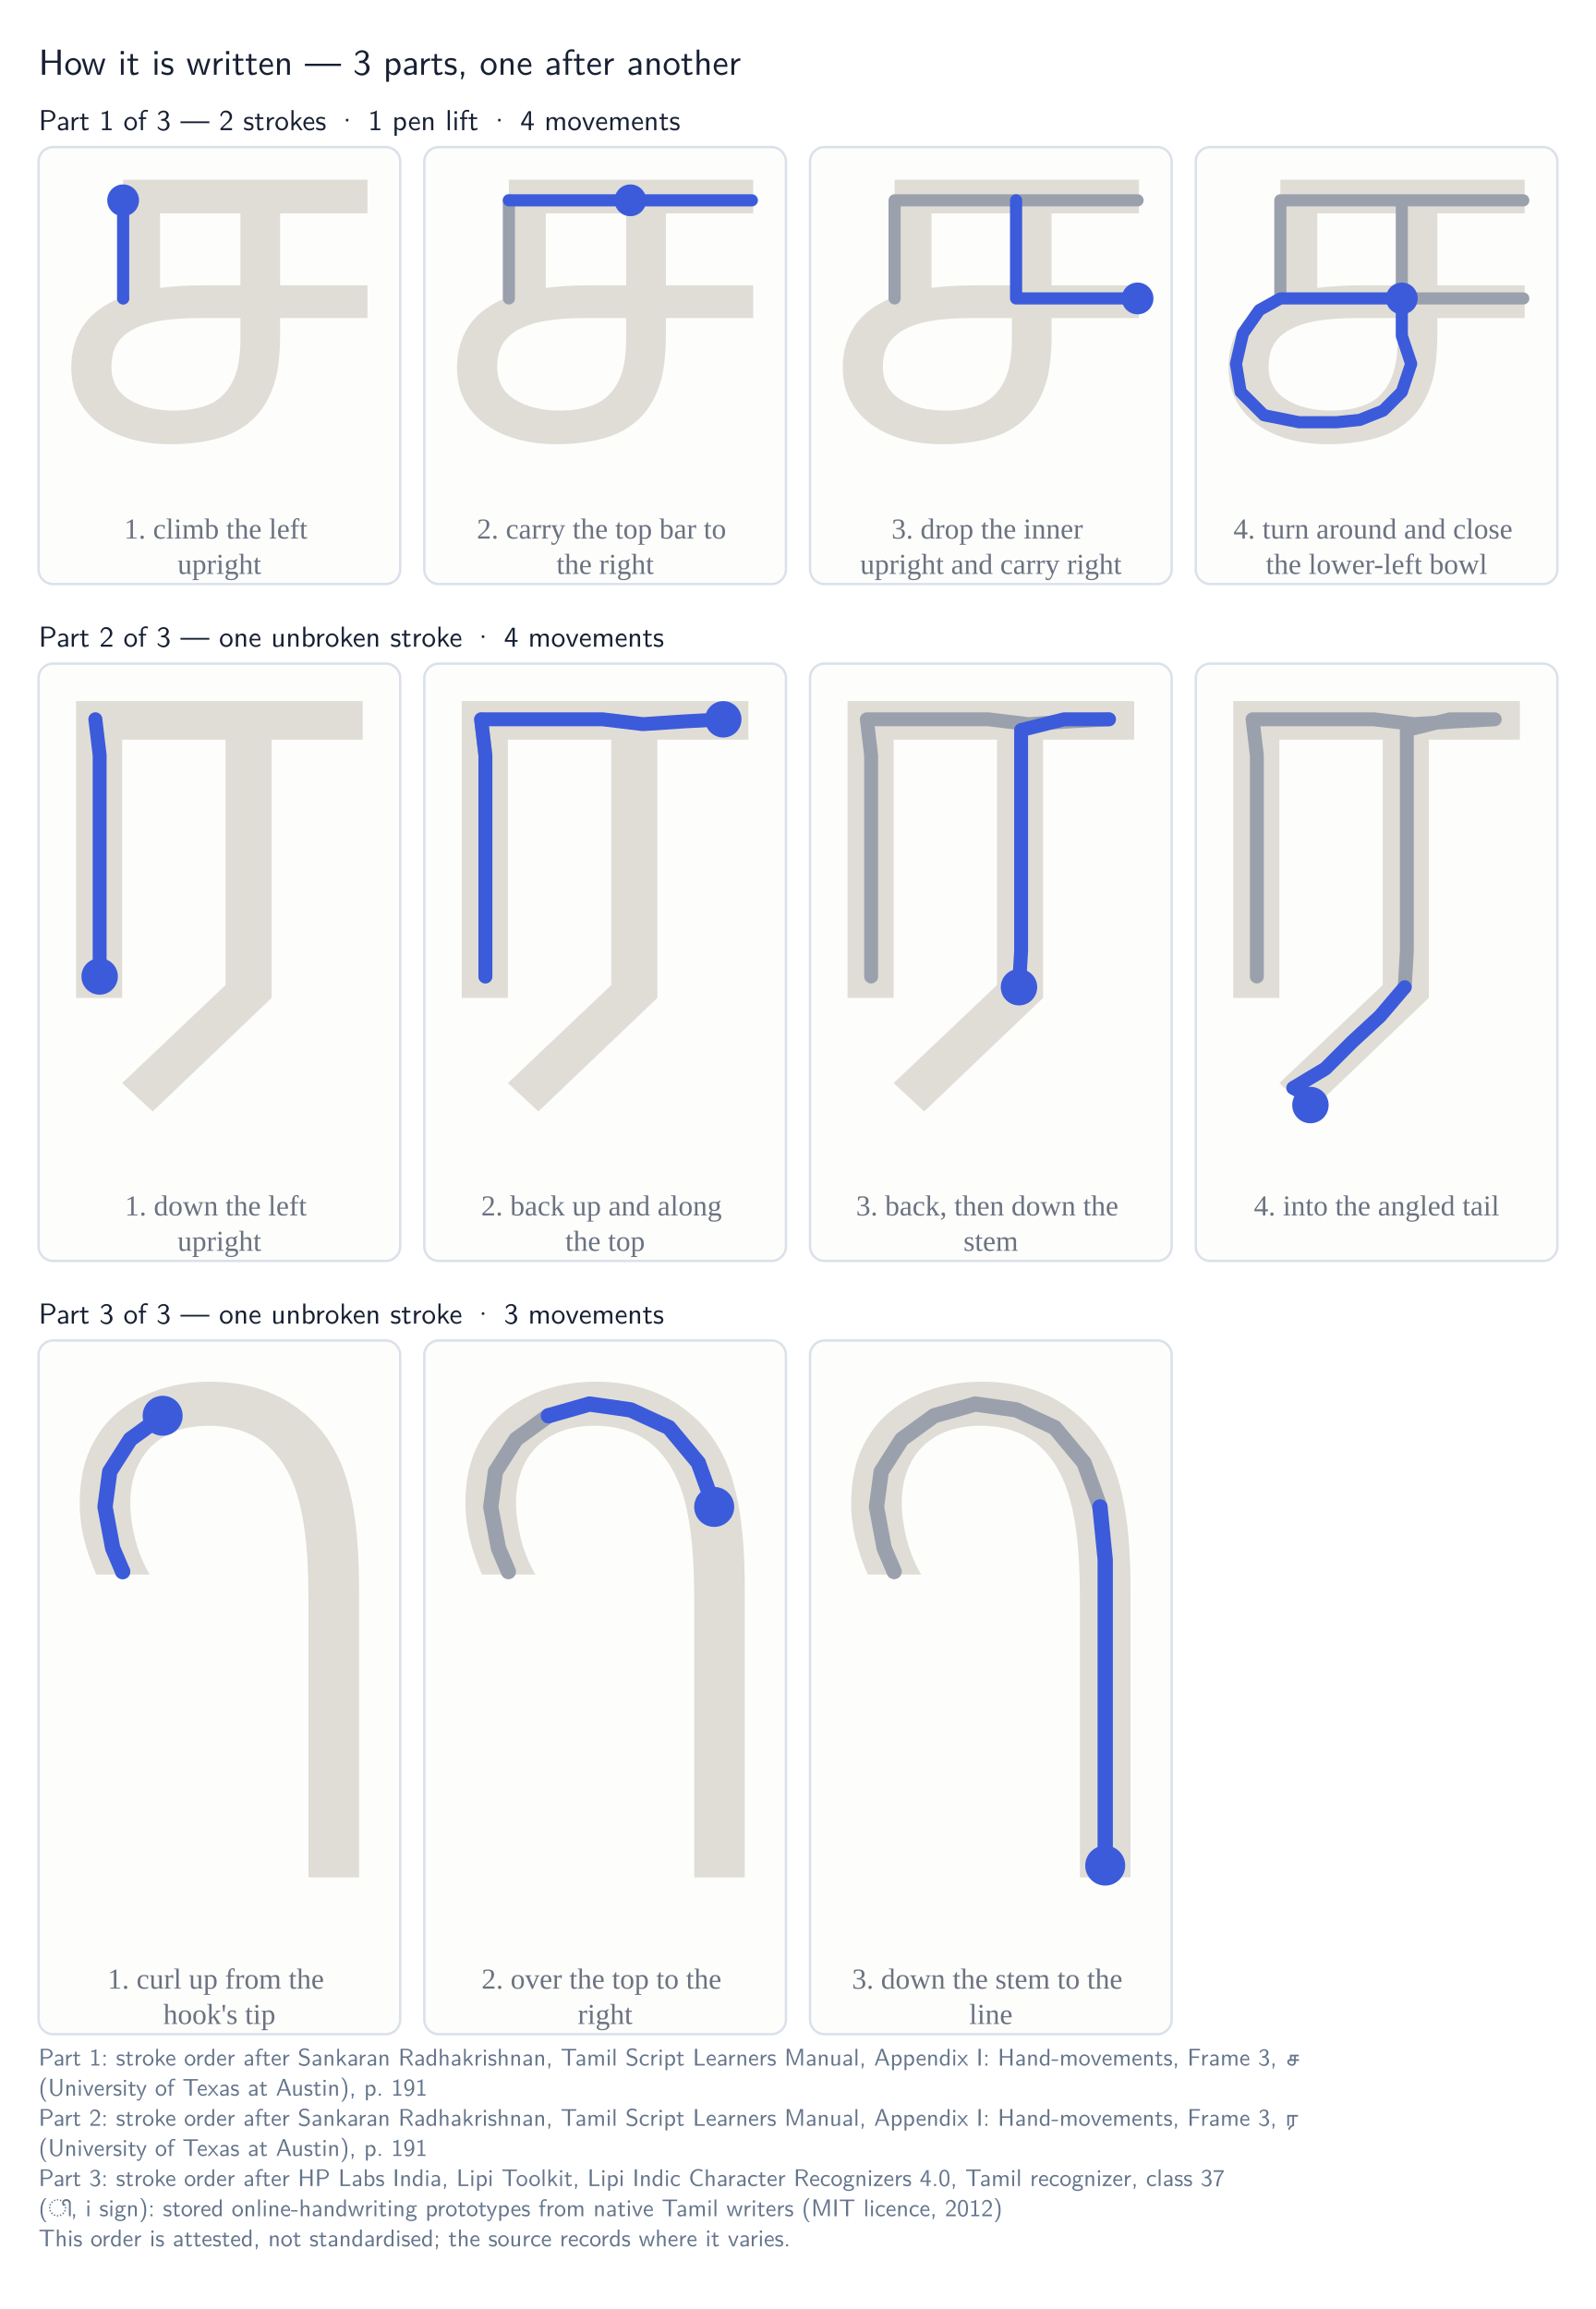
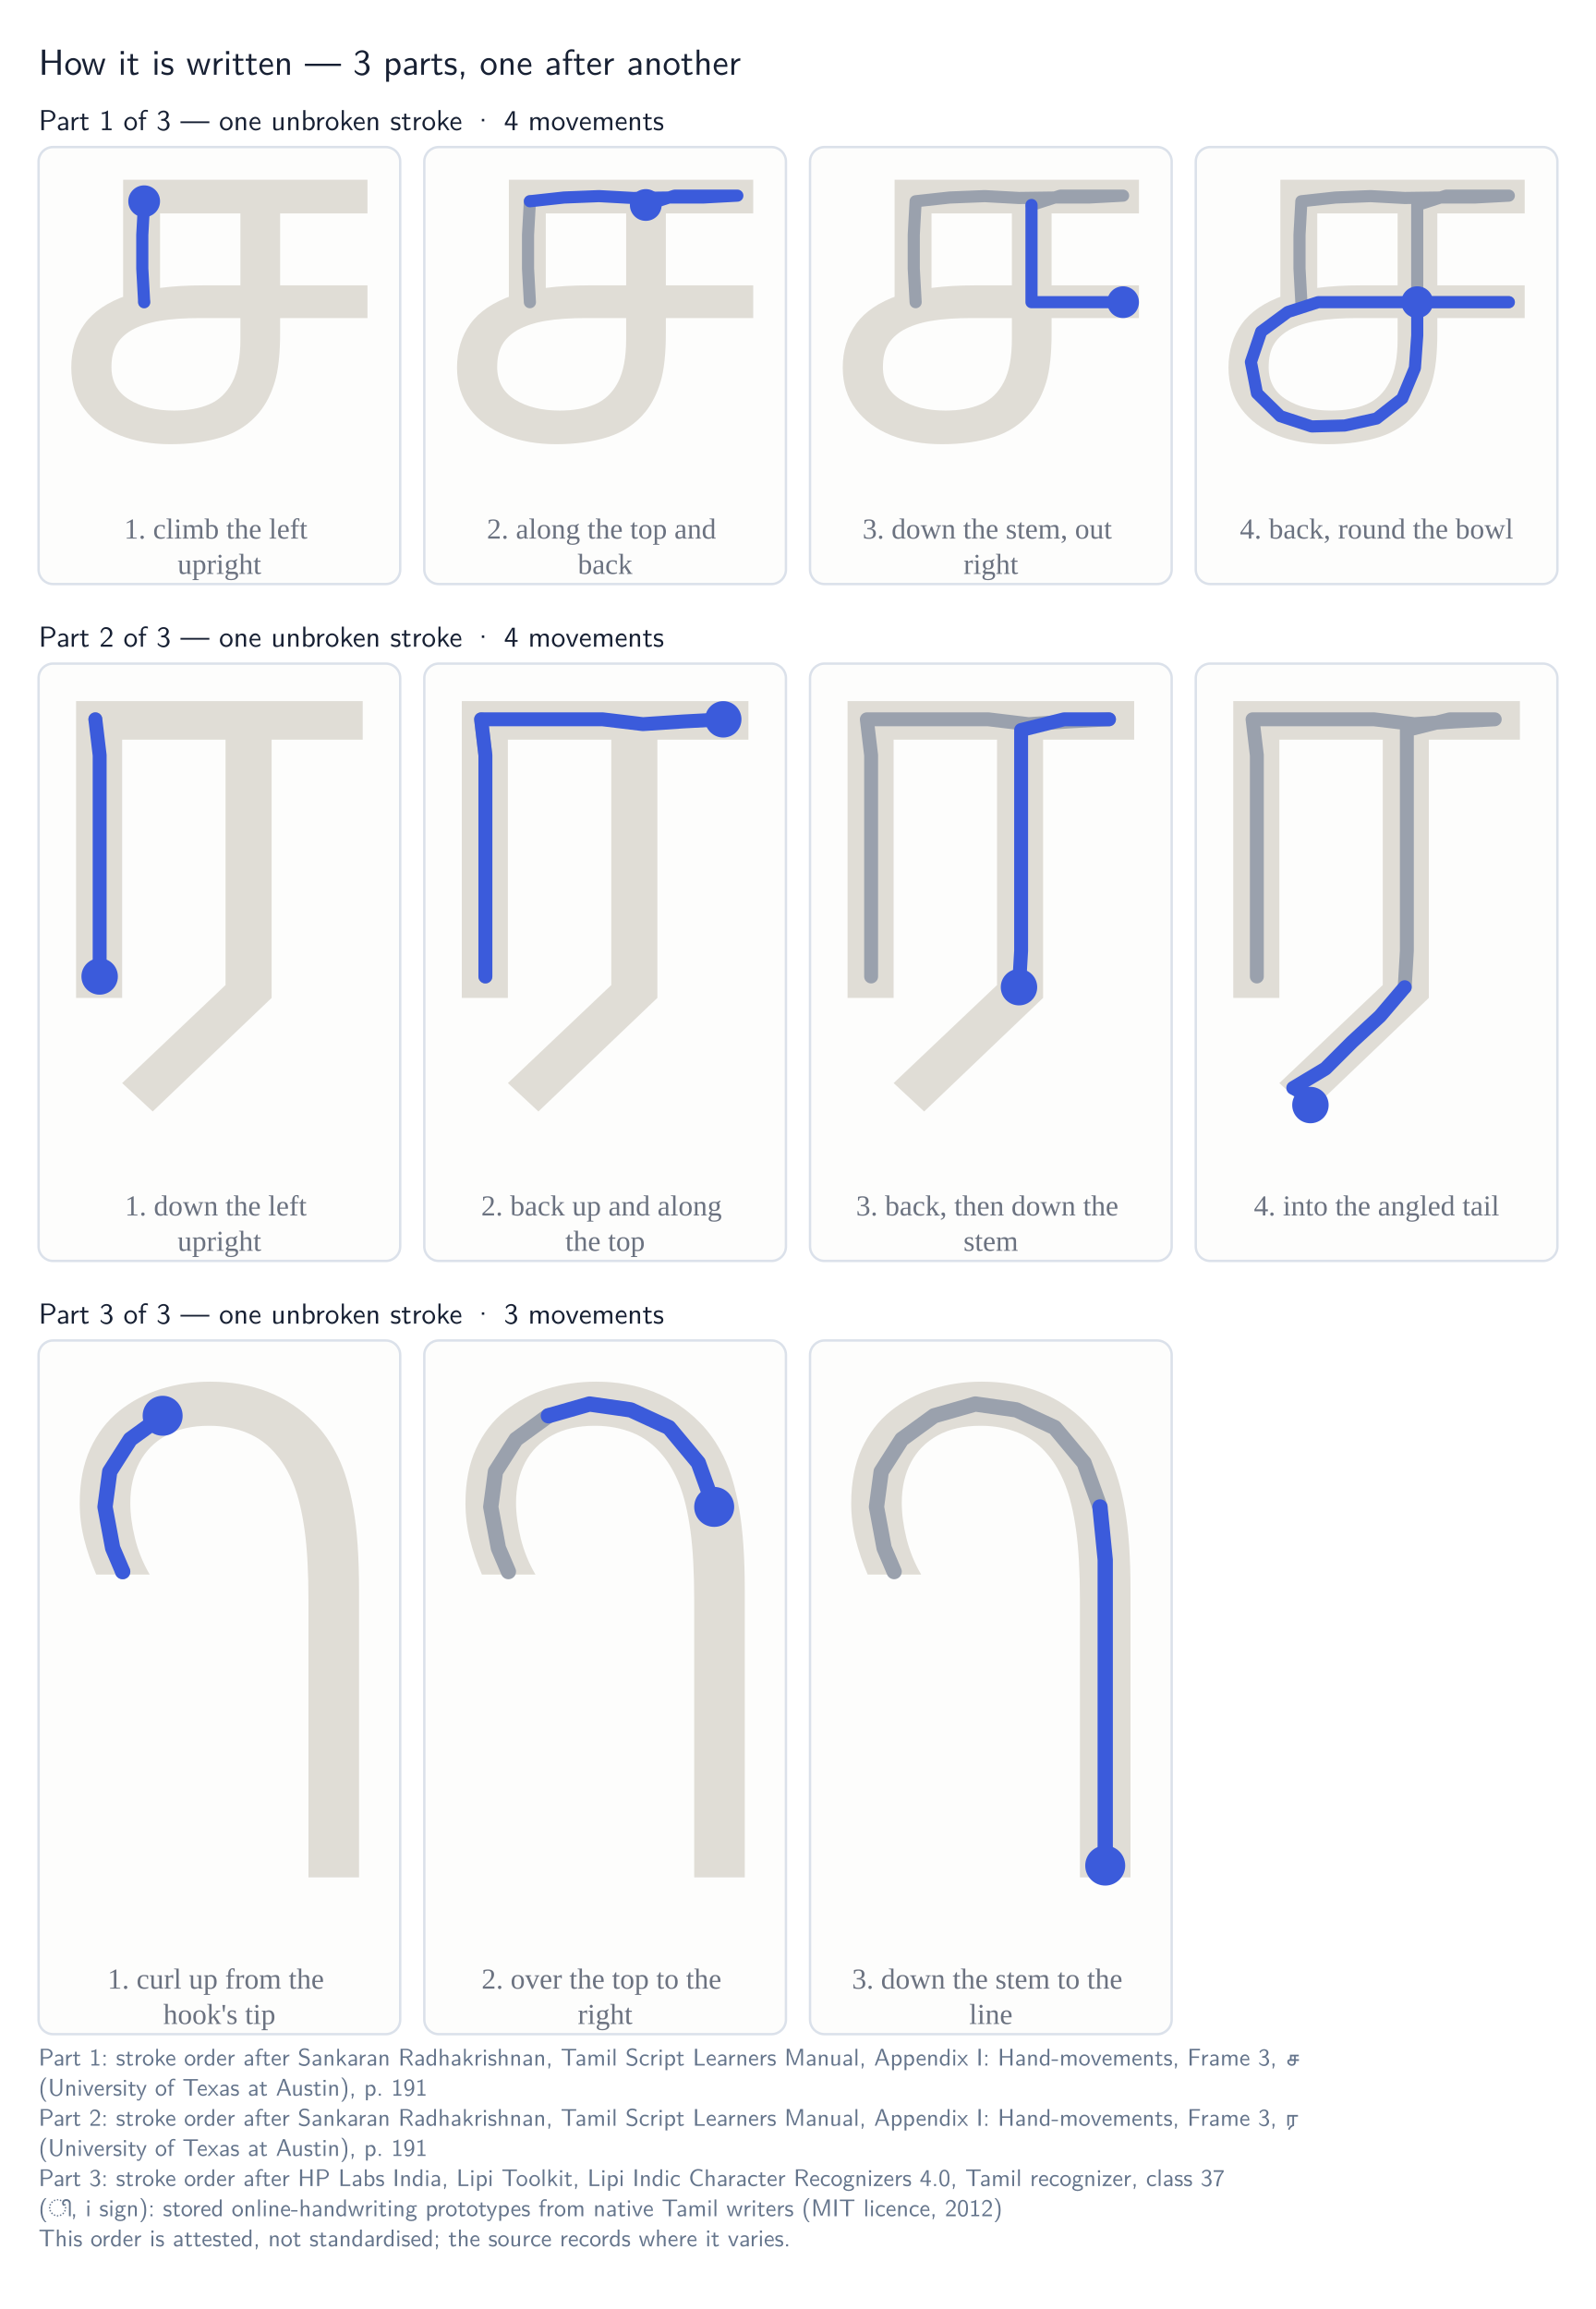
<svg xmlns="http://www.w3.org/2000/svg" width="662" height="957.77" viewBox="0 0 662 957.77" role="img" aria-label="How to write சரி: 3 parts, ச, ர, ி, one after another">
  <rect x="0" y="0" width="662" height="957.77" fill="#ffffff" />
  <text x="16" y="31" font-family="Latin Modern Sans, sans-serif" font-size="15" fill="#172033">How it is written — 3 parts, one after another</text>
-   <text x="16" y="54" font-family="Latin Modern Sans, sans-serif" font-size="12" fill="#172033">Part 1 of 3 — 2 strokes · 1 pen lift · 4 movements</text>
+   <text x="16" y="54" font-family="Latin Modern Sans, sans-serif" font-size="12" fill="#172033">Part 1 of 3 — one unbroken stroke · 4 movements</text>
  <rect x="16" y="61" width="150" height="181.26" rx="6" fill="#fdfdfc" stroke="#dbe1ea" stroke-width="1" />
  <svg x="16" y="61" width="150" height="181.26" viewBox="-21 -624 774 935.3" preserveAspectRatio="xMidYMid meet" overflow="hidden">
    <g transform="scale(1,-1)">
      <path class="ductus__glyph" d="M261 -12Q201 -12 153 7Q105 26 77 63Q49 100 49 152Q49 206 77.5 245.5Q106 285 168 306.5Q230 328 332 328L683 328L683 258L325 258Q274 258 238.5 252Q203 246 178 232Q156 219 145.5 200.5Q135 182 135 153Q135 107 173 83.5Q211 60 269 60Q313 60 344.5 73.5Q376 87 393.5 120.5Q411 154 411 213L411 482L239 482L239 302L160 286L160 554L683 554L683 482L496 482L496 226Q496 159 484.5 121Q473 83 452 57Q421 19 372.5 3.5Q324 -12 261 -12Z" fill="#e0ddd6" fill-rule="nonzero" />
-       <path class="ductus__done" d="M160 300 L160 300" fill="none" stroke="#9aa1ad" stroke-width="26" stroke-linecap="round" stroke-linejoin="round" />
-       <path class="ductus__pen" d="M160 300 L160 400 L160 510" fill="none" stroke="#3b5bdb" stroke-width="26" stroke-linecap="round" stroke-linejoin="round" />
-       <circle class="ductus__tip" cx="160" cy="510" r="34" fill="#3b5bdb" />
+       <path class="ductus__done" d="M205 292 L205 292" fill="none" stroke="#9aa1ad" stroke-width="26" stroke-linecap="round" stroke-linejoin="round" />
+       <path class="ductus__pen" d="M205 292 L201 364 L201 436 L205 508" fill="none" stroke="#3b5bdb" stroke-width="26" stroke-linecap="round" stroke-linejoin="round" />
+       <circle class="ductus__tip" cx="205" cy="508" r="34" fill="#3b5bdb" />
    </g>
    <text class="ductus__caption" x="366" y="214" text-anchor="middle" font-size="62" fill="#6b7280">
      <tspan x="366" y="214">1. climb the left</tspan>
      <tspan x="366" y="289.6">upright</tspan>
    </text>
  </svg>
  <rect x="176" y="61" width="150" height="181.26" rx="6" fill="#fdfdfc" stroke="#dbe1ea" stroke-width="1" />
  <svg x="176" y="61" width="150" height="181.26" viewBox="-21 -624 774 935.3" preserveAspectRatio="xMidYMid meet" overflow="hidden">
    <g transform="scale(1,-1)">
      <path class="ductus__glyph" d="M261 -12Q201 -12 153 7Q105 26 77 63Q49 100 49 152Q49 206 77.5 245.5Q106 285 168 306.5Q230 328 332 328L683 328L683 258L325 258Q274 258 238.5 252Q203 246 178 232Q156 219 145.5 200.5Q135 182 135 153Q135 107 173 83.5Q211 60 269 60Q313 60 344.5 73.5Q376 87 393.5 120.5Q411 154 411 213L411 482L239 482L239 302L160 286L160 554L683 554L683 482L496 482L496 226Q496 159 484.5 121Q473 83 452 57Q421 19 372.5 3.5Q324 -12 261 -12Z" fill="#e0ddd6" fill-rule="nonzero" />
-       <path class="ductus__done" d="M160 300 L160 400 L160 510 L160 510" fill="none" stroke="#9aa1ad" stroke-width="26" stroke-linecap="round" stroke-linejoin="round" />
-       <path class="ductus__pen" d="M160 510 L300 510 L450 510 L680 510 L500 510 L420 510 L420 510" fill="none" stroke="#3b5bdb" stroke-width="26" stroke-linecap="round" stroke-linejoin="round" />
-       <circle class="ductus__tip" cx="420" cy="510" r="34" fill="#3b5bdb" />
+       <path class="ductus__done" d="M205 292 L201 364 L201 436 L205 508 L205 508" fill="none" stroke="#9aa1ad" stroke-width="26" stroke-linecap="round" stroke-linejoin="round" />
+       <path class="ductus__pen" d="M205 508 L278 516 L353 519 L426 515 L500 516 L575 516 L649 520 L582 520 L515 520 L453 500" fill="none" stroke="#3b5bdb" stroke-width="26" stroke-linecap="round" stroke-linejoin="round" />
+       <circle class="ductus__tip" cx="453" cy="500" r="34" fill="#3b5bdb" />
    </g>
    <text class="ductus__caption" x="366" y="214" text-anchor="middle" font-size="62" fill="#6b7280">
-       <tspan x="366" y="214">2. carry the top bar to</tspan>
-       <tspan x="366" y="289.6">the right</tspan>
+       <tspan x="366" y="214">2. along the top and</tspan>
+       <tspan x="366" y="289.6">back</tspan>
    </text>
  </svg>
  <rect x="336" y="61" width="150" height="181.26" rx="6" fill="#fdfdfc" stroke="#dbe1ea" stroke-width="1" />
  <svg x="336" y="61" width="150" height="181.26" viewBox="-21 -624 774 935.3" preserveAspectRatio="xMidYMid meet" overflow="hidden">
    <g transform="scale(1,-1)">
      <path class="ductus__glyph" d="M261 -12Q201 -12 153 7Q105 26 77 63Q49 100 49 152Q49 206 77.5 245.5Q106 285 168 306.5Q230 328 332 328L683 328L683 258L325 258Q274 258 238.5 252Q203 246 178 232Q156 219 145.5 200.5Q135 182 135 153Q135 107 173 83.5Q211 60 269 60Q313 60 344.5 73.5Q376 87 393.5 120.5Q411 154 411 213L411 482L239 482L239 302L160 286L160 554L683 554L683 482L496 482L496 226Q496 159 484.5 121Q473 83 452 57Q421 19 372.5 3.5Q324 -12 261 -12Z" fill="#e0ddd6" fill-rule="nonzero" />
-       <path class="ductus__done" d="M160 300 L160 400 L160 510 L300 510 L450 510 L680 510 L500 510 L420 510 L420 510" fill="none" stroke="#9aa1ad" stroke-width="26" stroke-linecap="round" stroke-linejoin="round" />
-       <path class="ductus__pen" d="M420 510 L420 410 L420 300 L500 300 L680 300" fill="none" stroke="#3b5bdb" stroke-width="26" stroke-linecap="round" stroke-linejoin="round" />
-       <circle class="ductus__tip" cx="680" cy="300" r="34" fill="#3b5bdb" />
+       <path class="ductus__done" d="M205 292 L201 364 L201 436 L205 508 L278 516 L353 519 L426 515 L500 516 L575 516 L649 520 L582 520 L515 520 L453 500 L453 500" fill="none" stroke="#9aa1ad" stroke-width="26" stroke-linecap="round" stroke-linejoin="round" />
+       <path class="ductus__pen" d="M453 500 L453 431 L453 361 L453 292 L518 292 L584 292 L649 292" fill="none" stroke="#3b5bdb" stroke-width="26" stroke-linecap="round" stroke-linejoin="round" />
+       <circle class="ductus__tip" cx="649" cy="292" r="34" fill="#3b5bdb" />
    </g>
    <text class="ductus__caption" x="366" y="214" text-anchor="middle" font-size="62" fill="#6b7280">
-       <tspan x="366" y="214">3. drop the inner</tspan>
-       <tspan x="366" y="289.6">upright and carry right</tspan>
+       <tspan x="366" y="214">3. down the stem, out</tspan>
+       <tspan x="366" y="289.6">right</tspan>
    </text>
  </svg>
  <rect x="496" y="61" width="150" height="181.26" rx="6" fill="#fdfdfc" stroke="#dbe1ea" stroke-width="1" />
  <svg x="496" y="61" width="150" height="181.26" viewBox="-21 -624 774 935.3" preserveAspectRatio="xMidYMid meet" overflow="hidden">
    <g transform="scale(1,-1)">
      <path class="ductus__glyph" d="M261 -12Q201 -12 153 7Q105 26 77 63Q49 100 49 152Q49 206 77.5 245.5Q106 285 168 306.5Q230 328 332 328L683 328L683 258L325 258Q274 258 238.5 252Q203 246 178 232Q156 219 145.5 200.5Q135 182 135 153Q135 107 173 83.5Q211 60 269 60Q313 60 344.5 73.5Q376 87 393.5 120.5Q411 154 411 213L411 482L239 482L239 302L160 286L160 554L683 554L683 482L496 482L496 226Q496 159 484.5 121Q473 83 452 57Q421 19 372.5 3.5Q324 -12 261 -12Z" fill="#e0ddd6" fill-rule="nonzero" />
-       <path class="ductus__done" d="M160 300 L160 400 L160 510 L300 510 L450 510 L680 510 L500 510 L420 510 L420 410 L420 300 L500 300 L680 300" fill="none" stroke="#9aa1ad" stroke-width="26" stroke-linecap="round" stroke-linejoin="round" />
-       <path class="ductus__done" d="M420 300 L420 300" fill="none" stroke="#9aa1ad" stroke-width="26" stroke-linecap="round" stroke-linejoin="round" />
-       <path class="ductus__pen" d="M420 300 L420 220 L440 160 L420 100 L380 60 L330 40 L280 35 L200 35 L125 50 L75 100 L65 160 L80 225 L115 275 L160 300 L290 300 L420 300" fill="none" stroke="#3b5bdb" stroke-width="26" stroke-linecap="round" stroke-linejoin="round" />
-       <circle class="ductus__tip" cx="420" cy="300" r="34" fill="#3b5bdb" />
+       <path class="ductus__done" d="M205 292 L201 364 L201 436 L205 508 L278 516 L353 519 L426 515 L500 516 L575 516 L649 520 L582 520 L515 520 L453 500 L453 431 L453 361 L453 292 L518 292 L584 292 L649 292 L649 292" fill="none" stroke="#9aa1ad" stroke-width="26" stroke-linecap="round" stroke-linejoin="round" />
+       <path class="ductus__pen" d="M649 292 L584 292 L518 292 L453 292 L453 221 L448 151 L421 86 L366 43 L298 28 L227 26 L160 48 L110 97 L97 164 L119 229 L176 271 L241 292 L312 292 L382 292 L453 292" fill="none" stroke="#3b5bdb" stroke-width="26" stroke-linecap="round" stroke-linejoin="round" />
+       <circle class="ductus__tip" cx="453" cy="292" r="34" fill="#3b5bdb" />
    </g>
    <text class="ductus__caption" x="366" y="214" text-anchor="middle" font-size="62" fill="#6b7280">
-       <tspan x="366" y="214">4. turn around and close</tspan>
-       <tspan x="366" y="289.6">the lower-left bowl</tspan>
+       <tspan x="366" y="214">4. back, round the bowl</tspan>
    </text>
  </svg>
  <text x="16" y="268.26" font-family="Latin Modern Sans, sans-serif" font-size="12" fill="#172033">Part 2 of 3 — one unbroken stroke · 4 movements</text>
  <rect x="16" y="275.26" width="150" height="247.78" rx="6" fill="#fdfdfc" stroke="#dbe1ea" stroke-width="1" />
  <svg x="16" y="275.26" width="150" height="247.78" viewBox="18 -624 675 1115" preserveAspectRatio="xMidYMid meet" overflow="hidden">
    <g transform="scale(1,-1)">
      <path class="ductus__glyph" d="M231 -212L174 -159L367 24L367 482L174 482L174 0L88 0L88 554L623 554L623 482L453 482L453 0L231 -212Z" fill="#e0ddd6" fill-rule="nonzero" />
      <path class="ductus__done" d="M124 520 L124 520" fill="none" stroke="#9aa1ad" stroke-width="26" stroke-linecap="round" stroke-linejoin="round" />
      <path class="ductus__pen" d="M124 520 L132 453 L132 384 L132 315 L132 246 L132 178 L132 109 L132 40" fill="none" stroke="#3b5bdb" stroke-width="26" stroke-linecap="round" stroke-linejoin="round" />
      <circle class="ductus__tip" cx="132" cy="40" r="34" fill="#3b5bdb" />
    </g>
    <text class="ductus__caption" x="355.5" y="406.1" text-anchor="middle" font-size="54.1" fill="#6b7280">
      <tspan x="355.5" y="406.1">1. down the left</tspan>
      <tspan x="355.5" y="472.1">upright</tspan>
    </text>
  </svg>
  <rect x="176" y="275.26" width="150" height="247.78" rx="6" fill="#fdfdfc" stroke="#dbe1ea" stroke-width="1" />
  <svg x="176" y="275.26" width="150" height="247.78" viewBox="18 -624 675 1115" preserveAspectRatio="xMidYMid meet" overflow="hidden">
    <g transform="scale(1,-1)">
      <path class="ductus__glyph" d="M231 -212L174 -159L367 24L367 482L174 482L174 0L88 0L88 554L623 554L623 482L453 482L453 0L231 -212Z" fill="#e0ddd6" fill-rule="nonzero" />
      <path class="ductus__done" d="M124 520 L132 453 L132 384 L132 315 L132 246 L132 178 L132 109 L132 40 L132 40" fill="none" stroke="#9aa1ad" stroke-width="26" stroke-linecap="round" stroke-linejoin="round" />
      <path class="ductus__pen" d="M132 40 L132 109 L132 178 L132 246 L132 315 L132 384 L132 453 L124 520 L200 520 L275 520 L351 520 L426 511 L501 516 L576 520" fill="none" stroke="#3b5bdb" stroke-width="26" stroke-linecap="round" stroke-linejoin="round" />
      <circle class="ductus__tip" cx="576" cy="520" r="34" fill="#3b5bdb" />
    </g>
    <text class="ductus__caption" x="355.5" y="406.1" text-anchor="middle" font-size="54.1" fill="#6b7280">
      <tspan x="355.5" y="406.1">2. back up and along</tspan>
      <tspan x="355.5" y="472.1">the top</tspan>
    </text>
  </svg>
  <rect x="336" y="275.26" width="150" height="247.78" rx="6" fill="#fdfdfc" stroke="#dbe1ea" stroke-width="1" />
  <svg x="336" y="275.26" width="150" height="247.78" viewBox="18 -624 675 1115" preserveAspectRatio="xMidYMid meet" overflow="hidden">
    <g transform="scale(1,-1)">
      <path class="ductus__glyph" d="M231 -212L174 -159L367 24L367 482L174 482L174 0L88 0L88 554L623 554L623 482L453 482L453 0L231 -212Z" fill="#e0ddd6" fill-rule="nonzero" />
      <path class="ductus__done" d="M124 520 L132 453 L132 384 L132 315 L132 246 L132 178 L132 109 L132 40 L132 109 L132 178 L132 246 L132 315 L132 384 L132 453 L124 520 L200 520 L275 520 L351 520 L426 511 L501 516 L576 520 L576 520" fill="none" stroke="#9aa1ad" stroke-width="26" stroke-linecap="round" stroke-linejoin="round" />
      <path class="ductus__pen" d="M576 520 L492 520 L412 500 L412 431 L412 363 L412 294 L412 225 L412 157 L412 88 L408 20" fill="none" stroke="#3b5bdb" stroke-width="26" stroke-linecap="round" stroke-linejoin="round" />
      <circle class="ductus__tip" cx="408" cy="20" r="34" fill="#3b5bdb" />
    </g>
    <text class="ductus__caption" x="355.5" y="406.1" text-anchor="middle" font-size="54.1" fill="#6b7280">
      <tspan x="355.5" y="406.1">3. back, then down the</tspan>
      <tspan x="355.5" y="472.1">stem</tspan>
    </text>
  </svg>
  <rect x="496" y="275.26" width="150" height="247.78" rx="6" fill="#fdfdfc" stroke="#dbe1ea" stroke-width="1" />
  <svg x="496" y="275.26" width="150" height="247.78" viewBox="18 -624 675 1115" preserveAspectRatio="xMidYMid meet" overflow="hidden">
    <g transform="scale(1,-1)">
      <path class="ductus__glyph" d="M231 -212L174 -159L367 24L367 482L174 482L174 0L88 0L88 554L623 554L623 482L453 482L453 0L231 -212Z" fill="#e0ddd6" fill-rule="nonzero" />
      <path class="ductus__done" d="M124 520 L132 453 L132 384 L132 315 L132 246 L132 178 L132 109 L132 40 L132 109 L132 178 L132 246 L132 315 L132 384 L132 453 L124 520 L200 520 L275 520 L351 520 L426 511 L501 516 L576 520 L492 520 L412 500 L412 431 L412 363 L412 294 L412 225 L412 157 L412 88 L408 20 L408 20" fill="none" stroke="#9aa1ad" stroke-width="26" stroke-linecap="round" stroke-linejoin="round" />
      <path class="ductus__pen" d="M408 20 L362 -34 L310 -82 L260 -132 L200 -168 L221 -179 L232 -200" fill="none" stroke="#3b5bdb" stroke-width="26" stroke-linecap="round" stroke-linejoin="round" />
      <circle class="ductus__tip" cx="232" cy="-200" r="34" fill="#3b5bdb" />
    </g>
    <text class="ductus__caption" x="355.5" y="406.1" text-anchor="middle" font-size="54.1" fill="#6b7280">
      <tspan x="355.5" y="406.1">4. into the angled tail</tspan>
    </text>
  </svg>
  <text x="16" y="549.04" font-family="Latin Modern Sans, sans-serif" font-size="12" fill="#172033">Part 3 of 3 — one unbroken stroke · 3 movements</text>
  <rect x="16" y="556.04" width="150" height="287.73" rx="6" fill="#fdfdfc" stroke="#dbe1ea" stroke-width="1" />
  <svg x="16" y="556.04" width="150" height="287.73" viewBox="-371 -913 615 1179.7" preserveAspectRatio="xMidYMid meet" overflow="hidden">
    <g transform="scale(1,-1)">
      <path class="ductus__glyph" d="M-79 843Q-25 843 19.5 825.5Q64 808 98 773Q121 750 138 715.5Q155 681 164.5 626.5Q174 572 174 489L174 0L88 0L88 471Q88 543 81.5 590Q75 637 63 667.5Q51 698 34 718Q13 744 -16.5 756Q-46 768 -81 768Q-124 768 -154 751.5Q-184 735 -199.5 705.5Q-215 676 -215 637Q-215 609 -207 576.5Q-199 544 -182 515L-273 515Q-286 545 -293.5 575Q-301 605 -301 636Q-301 690 -283 729Q-265 768 -234 793Q-203 818 -163 830.5Q-123 843 -79 843Z" fill="#e0ddd6" fill-rule="nonzero" />
      <path class="ductus__done" d="M-228 520 L-228 520" fill="none" stroke="#9aa1ad" stroke-width="26" stroke-linecap="round" stroke-linejoin="round" />
      <path class="ductus__pen" d="M-228 520 L-245 560 L-258 630 L-250 690 L-215 745 L-160 785" fill="none" stroke="#3b5bdb" stroke-width="26" stroke-linecap="round" stroke-linejoin="round" />
      <circle class="ductus__tip" cx="-160" cy="785" r="34" fill="#3b5bdb" />
    </g>
    <text class="ductus__caption" x="-63.5" y="189.3" text-anchor="middle" font-size="49.3" fill="#6b7280">
      <tspan x="-63.5" y="189.3">1. curl up from the</tspan>
      <tspan x="-63.5" y="249.4">hook's tip</tspan>
    </text>
  </svg>
  <rect x="176" y="556.04" width="150" height="287.73" rx="6" fill="#fdfdfc" stroke="#dbe1ea" stroke-width="1" />
  <svg x="176" y="556.04" width="150" height="287.73" viewBox="-371 -913 615 1179.7" preserveAspectRatio="xMidYMid meet" overflow="hidden">
    <g transform="scale(1,-1)">
      <path class="ductus__glyph" d="M-79 843Q-25 843 19.5 825.5Q64 808 98 773Q121 750 138 715.5Q155 681 164.5 626.5Q174 572 174 489L174 0L88 0L88 471Q88 543 81.5 590Q75 637 63 667.5Q51 698 34 718Q13 744 -16.5 756Q-46 768 -81 768Q-124 768 -154 751.5Q-184 735 -199.5 705.5Q-215 676 -215 637Q-215 609 -207 576.5Q-199 544 -182 515L-273 515Q-286 545 -293.5 575Q-301 605 -301 636Q-301 690 -283 729Q-265 768 -234 793Q-203 818 -163 830.5Q-123 843 -79 843Z" fill="#e0ddd6" fill-rule="nonzero" />
      <path class="ductus__done" d="M-228 520 L-245 560 L-258 630 L-250 690 L-215 745 L-160 785 L-160 785" fill="none" stroke="#9aa1ad" stroke-width="26" stroke-linecap="round" stroke-linejoin="round" />
      <path class="ductus__pen" d="M-160 785 L-90 805 L-20 795 L45 765 L95 705 L122 630" fill="none" stroke="#3b5bdb" stroke-width="26" stroke-linecap="round" stroke-linejoin="round" />
      <circle class="ductus__tip" cx="122" cy="630" r="34" fill="#3b5bdb" />
    </g>
    <text class="ductus__caption" x="-63.5" y="189.3" text-anchor="middle" font-size="49.3" fill="#6b7280">
      <tspan x="-63.5" y="189.3">2. over the top to the</tspan>
      <tspan x="-63.5" y="249.4">right</tspan>
    </text>
  </svg>
  <rect x="336" y="556.04" width="150" height="287.73" rx="6" fill="#fdfdfc" stroke="#dbe1ea" stroke-width="1" />
  <svg x="336" y="556.04" width="150" height="287.73" viewBox="-371 -913 615 1179.7" preserveAspectRatio="xMidYMid meet" overflow="hidden">
    <g transform="scale(1,-1)">
      <path class="ductus__glyph" d="M-79 843Q-25 843 19.5 825.5Q64 808 98 773Q121 750 138 715.5Q155 681 164.5 626.5Q174 572 174 489L174 0L88 0L88 471Q88 543 81.5 590Q75 637 63 667.5Q51 698 34 718Q13 744 -16.5 756Q-46 768 -81 768Q-124 768 -154 751.5Q-184 735 -199.5 705.5Q-215 676 -215 637Q-215 609 -207 576.5Q-199 544 -182 515L-273 515Q-286 545 -293.5 575Q-301 605 -301 636Q-301 690 -283 729Q-265 768 -234 793Q-203 818 -163 830.5Q-123 843 -79 843Z" fill="#e0ddd6" fill-rule="nonzero" />
      <path class="ductus__done" d="M-228 520 L-245 560 L-258 630 L-250 690 L-215 745 L-160 785 L-90 805 L-20 795 L45 765 L95 705 L122 630" fill="none" stroke="#9aa1ad" stroke-width="26" stroke-linecap="round" stroke-linejoin="round" />
      <path class="ductus__pen" d="M122 630 L122 630 L131 540 L131 440 L131 330 L131 220 L131 110 L131 20" fill="none" stroke="#3b5bdb" stroke-width="26" stroke-linecap="round" stroke-linejoin="round" />
      <circle class="ductus__tip" cx="131" cy="20" r="34" fill="#3b5bdb" />
    </g>
    <text class="ductus__caption" x="-63.5" y="189.3" text-anchor="middle" font-size="49.3" fill="#6b7280">
      <tspan x="-63.5" y="189.3">3. down the stem to the</tspan>
      <tspan x="-63.5" y="249.4">line</tspan>
    </text>
  </svg>
  <text x="16" y="856.77" font-family="Latin Modern Sans, sans-serif" font-size="10" fill="#64748b">Part 1: stroke order after Sankaran Radhakrishnan, Tamil Script Learners Manual, Appendix I: Hand-movements, Frame 3, ச</text>
  <text x="16" y="869.27" font-family="Latin Modern Sans, sans-serif" font-size="10" fill="#64748b">(University of Texas at Austin), p. 191</text>
  <text x="16" y="881.77" font-family="Latin Modern Sans, sans-serif" font-size="10" fill="#64748b">Part 2: stroke order after Sankaran Radhakrishnan, Tamil Script Learners Manual, Appendix I: Hand-movements, Frame 3, ர</text>
  <text x="16" y="894.27" font-family="Latin Modern Sans, sans-serif" font-size="10" fill="#64748b">(University of Texas at Austin), p. 191</text>
  <text x="16" y="906.77" font-family="Latin Modern Sans, sans-serif" font-size="10" fill="#64748b">Part 3: stroke order after HP Labs India, Lipi Toolkit, Lipi Indic Character Recognizers 4.0, Tamil recognizer, class 37</text>
  <text x="16" y="919.27" font-family="Latin Modern Sans, sans-serif" font-size="10" fill="#64748b">(ி, i sign): stored online-handwriting prototypes from native Tamil writers (MIT licence, 2012)</text>
  <text x="16" y="931.77" font-family="Latin Modern Sans, sans-serif" font-size="10" fill="#64748b">This order is attested, not standardised; the source records where it varies.</text>
</svg>
